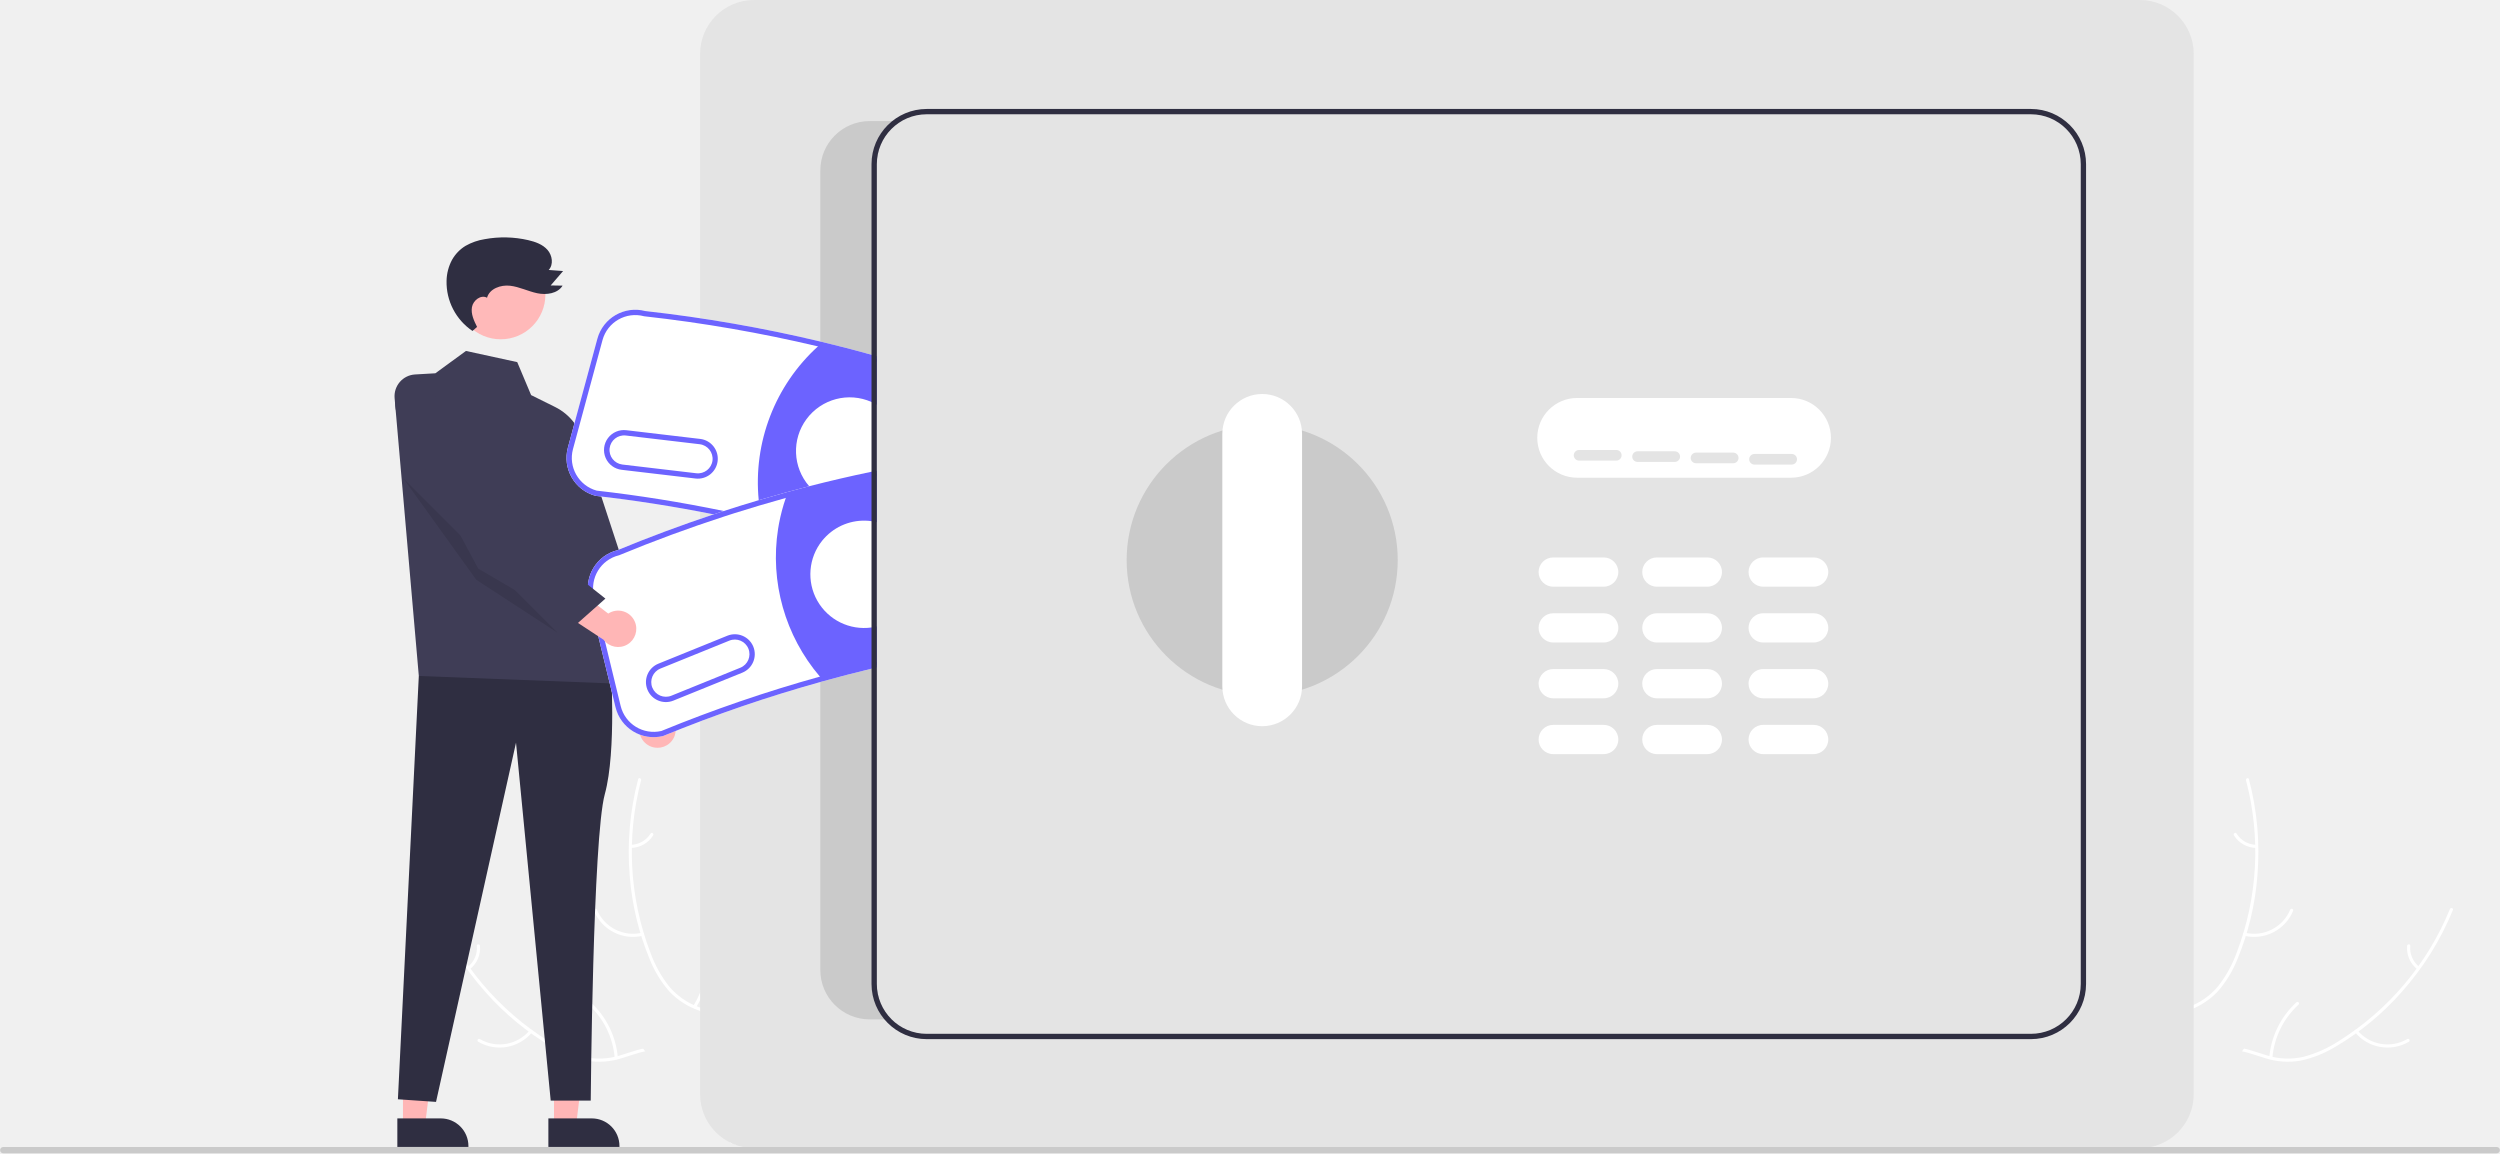
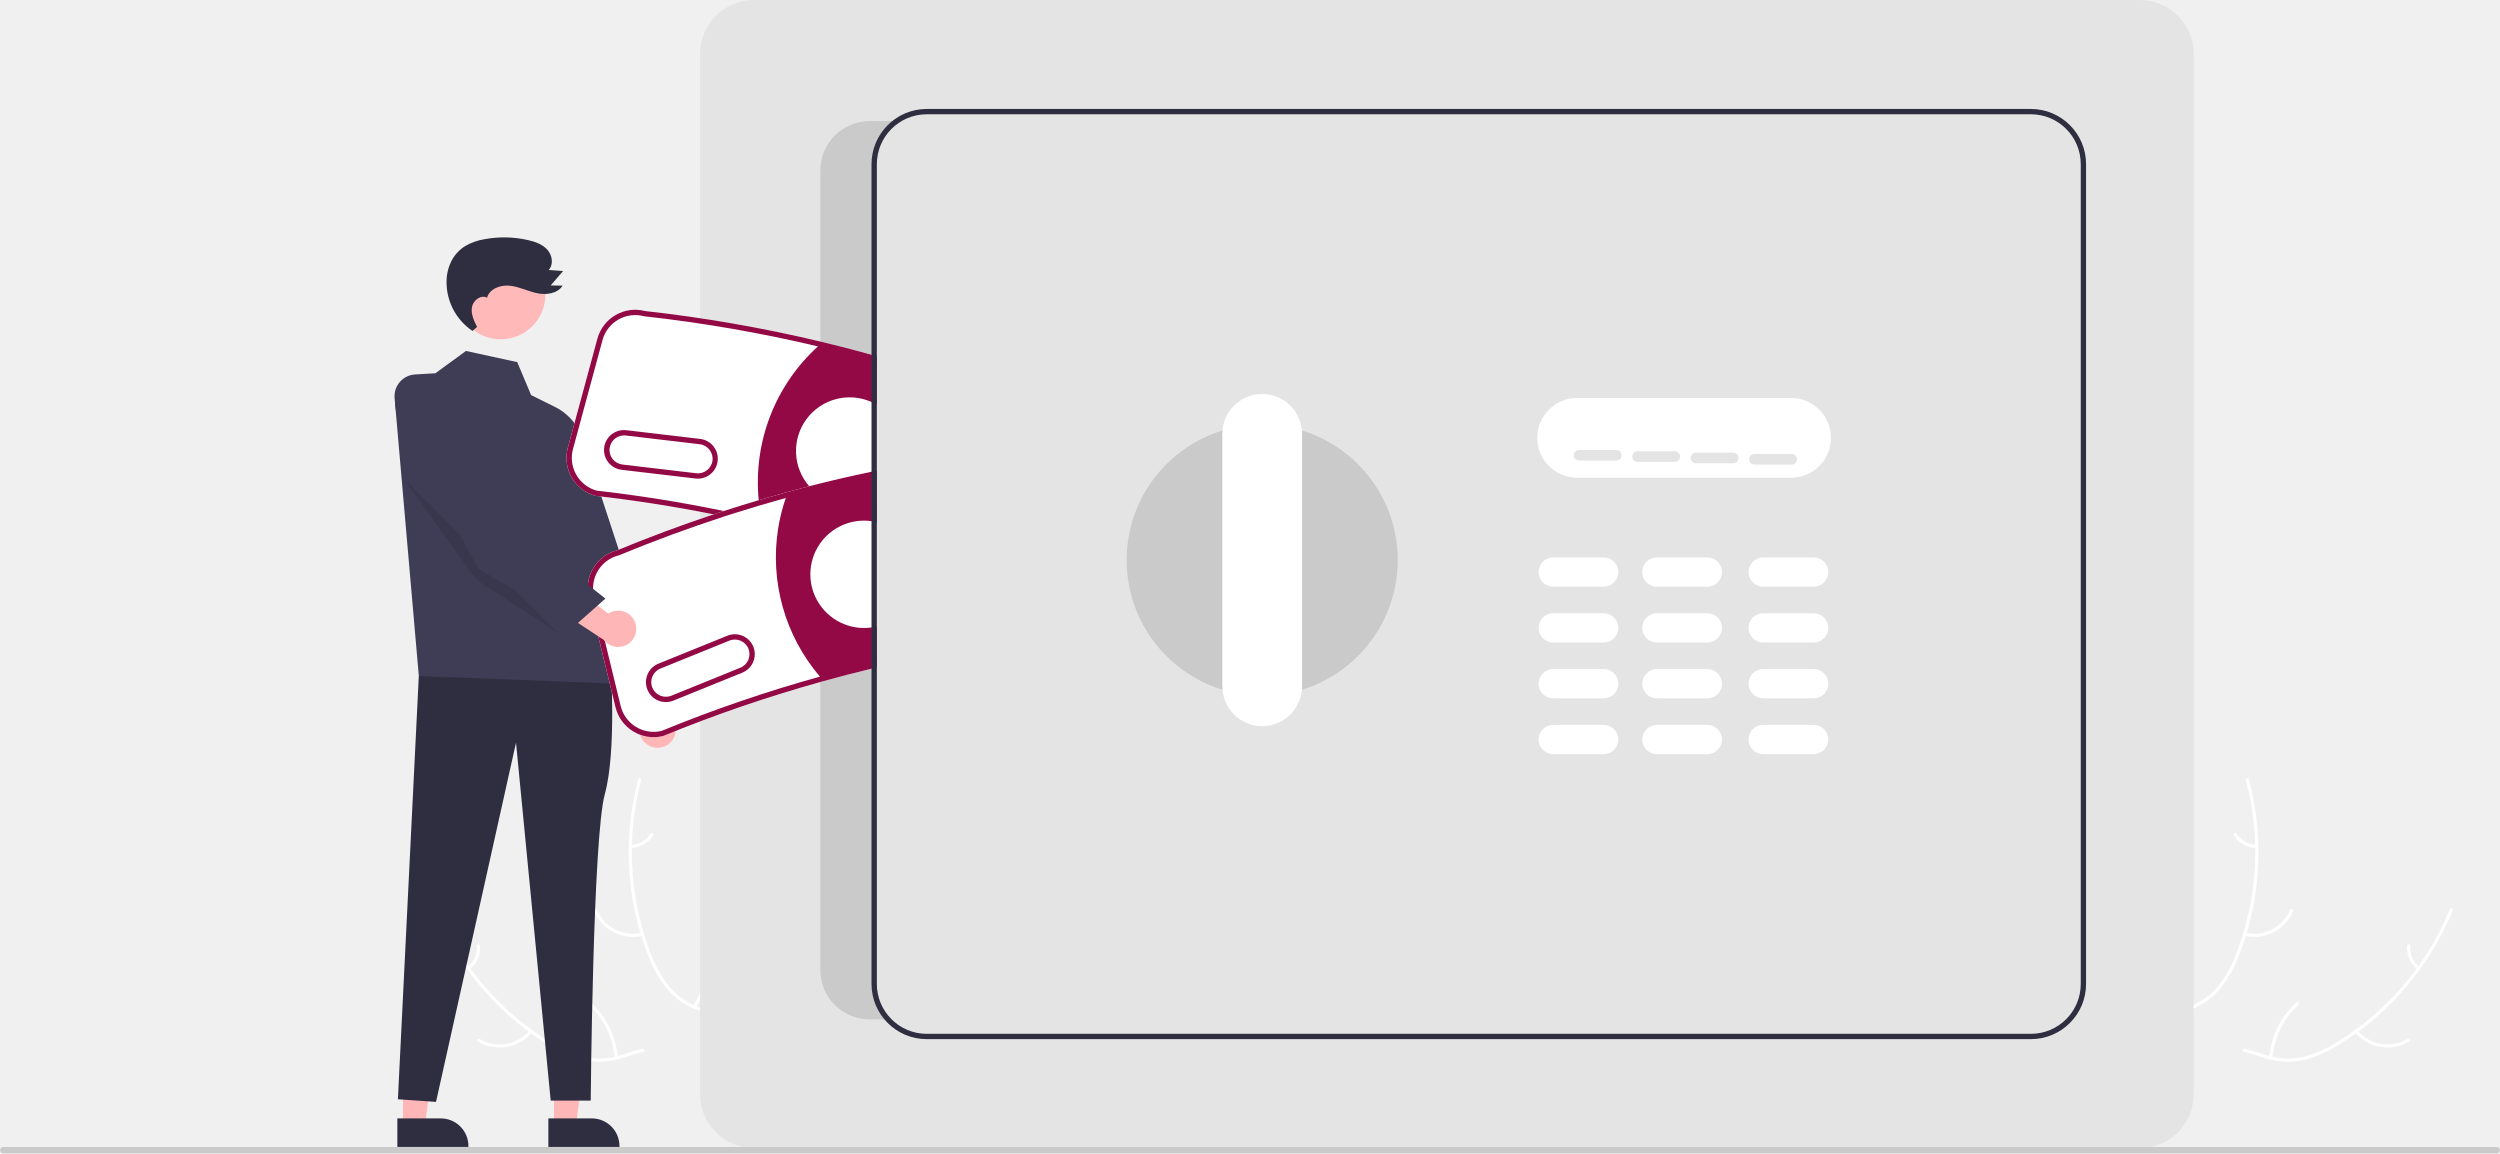
<svg xmlns="http://www.w3.org/2000/svg" data-name="Layer 1" width="940.675" height="433.962" viewBox="0 0 940.675 433.962">
  <path d="M329.153,642.833c-22.523-14.678-38.899-41.062-35.548-67.736a123.863,123.863,0,0,0,76.435,37.278c11.219,1.123,23.814,1.203,31.781,9.181,4.957,4.964,7.064,12.219,7.172,19.234.108,7.015-1.577,13.919-3.252,20.732l.412,1.702C379.287,662.231,351.676,657.511,329.153,642.833Z" transform="translate(-129.6623 -233.0189)" fill="#f0f0f0" />
  <path d="M294.169,575.092a105.87,105.87,0,0,0,42.013,49.777,45.591,45.591,0,0,0,13.057,5.792,26.149,26.149,0,0,0,13.752-.528c4.18-1.223,8.313-2.957,12.718-3.142a16.011,16.011,0,0,1,12.09,5.027c3.962,3.993,6.252,9.171,8.316,14.312,2.292,5.709,4.582,11.675,9.25,15.903.566.512-.262,1.36-.827.848-8.121-7.357-9.015-19.159-15.398-27.694-2.979-3.982-7.175-7.091-12.306-7.223-4.487-.115-8.751,1.67-12.972,2.945a27.903,27.903,0,0,1-13.427,1.017,42.148,42.148,0,0,1-13.232-5.269,102.713,102.713,0,0,1-24.765-20.427A107.747,107.747,0,0,1,293.027,575.407c-.288-.704.857-1.014,1.142-.315Z" transform="translate(-129.6623 -233.0189)" fill="#fff" />
  <path d="M329.878,621.438a15.884,15.884,0,0,1-20.255,3.572c-.657-.387-.085-1.426.572-1.038a14.708,14.708,0,0,0,18.835-3.361c.484-.589,1.329.241.848.827Z" transform="translate(-129.6623 -233.0189)" fill="#fff" />
  <path d="M360.954,631.032a30.615,30.615,0,0,0-9.853-20.018c-.564-.514.264-1.362.827-.848a31.844,31.844,0,0,1,10.211,20.851c.062.761-1.123.772-1.185.015Z" transform="translate(-129.6623 -233.0189)" fill="#fff" />
  <path d="M305.737,596.777a8.991,8.991,0,0,0,3.347-7.848c-.072-.76,1.113-.77,1.185-.015a10.075,10.075,0,0,1-3.683,8.69.612.612,0,0,1-.838.011.595.595,0,0,1-.011-.838Z" transform="translate(-129.6623 -233.0189)" fill="#fff" />
  <path d="M370.433,526.285c.058.473.117.947.184,1.425a118.406,118.406,0,0,0,3.986,18.789c.134.477.278.959.425,1.432a124.827,124.827,0,0,0,21.468,40.635,121.223,121.223,0,0,0,12.53,13.5c6.233,5.766,13.45,11.523,17.3,18.798a20.798,20.798,0,0,1,1.087,2.333l-19.216,39.393c-.089.068-.168.14-.257.208l-.695,1.608c-.248-.199-.501-.411-.748-.61-.144-.115-.284-.239-.428-.353-.095-.079-.189-.159-.279-.225-.032-.026-.063-.053-.086-.075-.09-.066-.167-.137-.248-.199q-2.124-1.77-4.23-3.576c-.009-.004-.009-.004-.014-.018-10.676-9.203-20.678-19.377-28.817-30.746-.245-.342-.499-.688-.735-1.048a115.673,115.673,0,0,1-9.609-16.248,102.262,102.262,0,0,1-4.016-9.536,85.037,85.037,0,0,1-4.997-26.114c-.568-17.768,4.553-35.519,16.475-48.396C369.818,526.931,370.119,526.61,370.433,526.285Z" transform="translate(-129.6623 -233.0189)" fill="#f0f0f0" />
  <path d="M370.89,526.618a105.87,105.87,0,0,0,3.576,65.039,45.591,45.591,0,0,0,6.938,12.486,26.149,26.149,0,0,0,11.298,7.858c4.073,1.54,8.418,2.644,12.046,5.148a16.011,16.011,0,0,1,6.627,11.293c.759,5.573-.529,11.087-1.977,16.435-1.607,5.938-3.371,12.08-2.189,18.267.143.75-1.028.928-1.171.179-2.055-10.763,4.337-20.725,4.379-31.383.019-4.973-1.46-9.982-5.477-13.176-3.513-2.793-7.993-3.935-12.13-5.459a27.903,27.903,0,0,1-11.333-7.272A42.148,42.148,0,0,1,374.083,593.86a102.712,102.712,0,0,1-7.475-31.22,107.747,107.747,0,0,1,3.18-36.459c.194-.735,1.295-.294,1.102.436Z" transform="translate(-129.6623 -233.0189)" fill="#fff" />
  <path d="M371.497,585.122a15.884,15.884,0,0,1-18.323-9.343c-.291-.705.79-1.19,1.082-.484a14.708,14.708,0,0,0,17.062,8.656c.741-.179.916.993.179,1.171Z" transform="translate(-129.6623 -233.0189)" fill="#fff" />
  <path d="M390.534,611.492a30.615,30.615,0,0,0,4.185-21.915c-.14-.75,1.031-.928,1.171-.179a31.844,31.844,0,0,1-4.401,22.796c-.409.645-1.361-.059-.955-.701Z" transform="translate(-129.6623 -233.0189)" fill="#fff" />
  <path d="M367.07,550.896a8.991,8.991,0,0,0,7.397-4.251c.4-.65,1.353.055.955.701a10.075,10.075,0,0,1-8.173,4.721.612.612,0,0,1-.675-.496.595.595,0,0,1,.496-.675Z" transform="translate(-129.6623 -233.0189)" fill="#fff" />
  <path d="M1016.501,642.833c22.523-14.678,38.899-41.062,35.548-67.736a123.863,123.863,0,0,1-76.435,37.278c-11.219,1.123-23.814,1.203-31.781,9.181-4.957,4.964-7.064,12.219-7.172,19.234-.108,7.015,1.577,13.919,3.252,20.732l-.412,1.702C966.366,662.231,993.978,657.511,1016.501,642.833Z" transform="translate(-129.6623 -233.0189)" fill="#f0f0f0" />
  <path d="M1051.484,575.092a105.87,105.87,0,0,1-42.013,49.777,45.591,45.591,0,0,1-13.057,5.792,26.149,26.149,0,0,1-13.752-.528c-4.18-1.223-8.313-2.957-12.718-3.142a16.011,16.011,0,0,0-12.09,5.027c-3.962,3.993-6.252,9.171-8.316,14.312-2.292,5.709-4.582,11.675-9.25,15.903-.566.512.262,1.36.827.848,8.121-7.357,9.015-19.159,15.398-27.694,2.979-3.982,7.175-7.091,12.306-7.223,4.487-.115,8.751,1.67,12.972,2.945a27.902,27.902,0,0,0,13.427,1.017,42.148,42.148,0,0,0,13.232-5.269,102.713,102.713,0,0,0,24.765-20.427,107.747,107.747,0,0,0,19.411-31.025c.288-.704-.857-1.014-1.142-.315Z" transform="translate(-129.6623 -233.0189)" fill="#fff" />
  <path d="M1015.776,621.438a15.884,15.884,0,0,0,20.255,3.572c.657-.387.085-1.426-.572-1.038a14.708,14.708,0,0,1-18.835-3.361c-.484-.589-1.329.241-.848.827Z" transform="translate(-129.6623 -233.0189)" fill="#fff" />
  <path d="M984.699,631.032a30.615,30.615,0,0,1,9.853-20.018c.564-.514-.264-1.362-.827-.848a31.844,31.844,0,0,0-10.211,20.851c-.062.761,1.123.772,1.185.015Z" transform="translate(-129.6623 -233.0189)" fill="#fff" />
  <path d="M1039.917,596.777a8.991,8.991,0,0,1-3.347-7.848c.072-.76-1.113-.77-1.185-.015a10.075,10.075,0,0,0,3.683,8.69.612.612,0,0,0,.838.011.595.595,0,0,0,.011-.838Z" transform="translate(-129.6623 -233.0189)" fill="#fff" />
  <path d="M975.221,526.285c-.058.473-.117.947-.184,1.425a118.407,118.407,0,0,1-3.986,18.789c-.134.477-.278.959-.425,1.432a124.827,124.827,0,0,1-21.468,40.635,121.225,121.225,0,0,1-12.53,13.5c-6.233,5.766-13.45,11.523-17.3,18.798a20.796,20.796,0,0,0-1.087,2.333L937.456,662.59c.089.068.168.14.257.208l.695,1.608c.248-.199.501-.411.748-.61.144-.115.284-.239.428-.353.095-.079.189-.159.28-.225.032-.026.063-.053.086-.075.09-.066.167-.137.248-.199q2.124-1.77,4.23-3.576c.009-.004.009-.004.014-.018,10.676-9.203,20.678-19.377,28.817-30.746.245-.342.499-.688.735-1.048a115.673,115.673,0,0,0,9.609-16.248,102.26,102.26,0,0,0,4.016-9.536,85.036,85.036,0,0,0,4.997-26.114c.568-17.768-4.553-35.519-16.475-48.396C975.836,526.931,975.535,526.61,975.221,526.285Z" transform="translate(-129.6623 -233.0189)" fill="#f0f0f0" />
  <path d="M974.764,526.618a105.87,105.87,0,0,1-3.576,65.039,45.591,45.591,0,0,1-6.938,12.486,26.149,26.149,0,0,1-11.298,7.858c-4.073,1.54-8.418,2.644-12.046,5.148a16.011,16.011,0,0,0-6.627,11.293c-.759,5.573.529,11.087,1.977,16.435,1.607,5.938,3.371,12.08,2.189,18.267-.143.75,1.028.928,1.171.179,2.055-10.763-4.337-20.725-4.379-31.383-.019-4.973,1.46-9.982,5.477-13.176,3.513-2.793,7.993-3.935,12.13-5.459a27.902,27.902,0,0,0,11.333-7.272A42.148,42.148,0,0,0,971.571,593.86a102.712,102.712,0,0,0,7.475-31.22,107.747,107.747,0,0,0-3.18-36.459c-.194-.735-1.295-.294-1.102.436Z" transform="translate(-129.6623 -233.0189)" fill="#fff" />
  <path d="M974.157,585.122A15.884,15.884,0,0,0,992.48,575.779c.291-.705-.79-1.19-1.082-.484a14.708,14.708,0,0,1-17.062,8.656c-.741-.179-.916.993-.179,1.171Z" transform="translate(-129.6623 -233.0189)" fill="#fff" />
  <path d="M955.12,611.492a30.615,30.615,0,0,1-4.185-21.915c.14-.75-1.031-.928-1.171-.179a31.844,31.844,0,0,0,4.401,22.796c.409.645,1.361-.059.955-.701Z" transform="translate(-129.6623 -233.0189)" fill="#fff" />
  <path d="M978.584,550.896a8.991,8.991,0,0,1-7.397-4.251c-.4-.65-1.353.055-.955.701a10.075,10.075,0,0,0,8.173,4.721.612.612,0,0,0,.675-.496.595.595,0,0,0-.496-.675Z" transform="translate(-129.6623 -233.0189)" fill="#fff" />
  <path d="M373.514,513.394a6.803,6.803,0,0,1-1.614-10.306l-11.981-20.999,12.537.81,9.455,19.817A6.84,6.84,0,0,1,373.514,513.394Z" transform="translate(-129.6623 -233.0189)" fill="#ffb6b6" />
  <polygon points="151.623 423.528 159.918 423.528 163.864 391.535 151.622 391.536 151.623 423.528" fill="#ffb6b6" />
  <path d="M279.17,653.839l16.335-.001h.001A10.41,10.41,0,0,1,305.915,664.248v.338l-26.745.001Z" transform="translate(-129.6623 -233.0189)" fill="#2f2e41" />
  <polygon points="208.454 423.528 216.748 423.528 220.694 391.535 208.452 391.536 208.454 423.528" fill="#ffb6b6" />
  <path d="M336,653.839l16.335-.001h.001a10.41,10.41,0,0,1,10.41,10.41v.338l-26.745.001Z" transform="translate(-129.6623 -233.0189)" fill="#2f2e41" />
  <path d="M359.444,482.991s2.281,32.489-2.212,48.851-5.296,115.312-5.296,115.312H336.876l-13.054-134.691L293.727,647.629l-14.346-.986,7.867-159.275Z" transform="translate(-129.6623 -233.0189)" fill="#2f2e41" />
  <path d="M293.473,373.473l11.514-8.402,19.293,4.201,5.223,12.409,8.999,4.462a20.399,20.399,0,0,1,11.127,15.352l12.856,88.78-75.236-2.908-9.108-104.556a8.197,8.197,0,0,1,7.69-8.894Z" transform="translate(-129.6623 -233.0189)" fill="#3f3d56" />
  <polygon points="213.6 160.059 220.549 169.426 250.815 261.738 236.628 267.418 213.911 224.403 213.6 160.059" fill="#3f3d56" />
  <circle cx="188.411" cy="110.861" r="16.804" fill="#ffb9b9" />
  <polygon points="151.778 179.997 179.2 218.137 209.852 238.125 151.778 179.997" opacity="0.1" />
  <path d="M309.168,356.028c-1.169-2.334-2.371-4.874-1.925-7.445s3.398-4.812,5.675-3.537c.945-3.415,5.128-4.91,8.649-4.515s6.764,2.093,10.231,2.822,7.678.151,9.553-2.856l-4.484-.078,4.669-5.416-5.413-.405c1.875-2.023,1.377-5.461-.438-7.538s-4.569-3.06-7.257-3.682a40.428,40.428,0,0,0-16.342-.376A21.245,21.245,0,0,0,304.826,325.528a14.445,14.445,0,0,0-5.076,5.264,17.377,17.377,0,0,0-2.062,7.919,22.145,22.145,0,0,0,9.757,18.837" transform="translate(-129.6623 -233.0189)" fill="#2f2e41" />
  <path d="M934.835,665.019H413.347a20.279,20.279,0,0,1-20.256-20.256V253.275a20.279,20.279,0,0,1,20.256-20.256H934.835a20.279,20.279,0,0,1,20.256,20.256V644.763A20.279,20.279,0,0,1,934.835,665.019Z" transform="translate(-129.6623 -233.0189)" fill="#e4e4e4" />
  <path d="M803.587,412.769H723.086a15,15,0,0,1,0-30h80.5a15,15,0,0,1,0,30Z" transform="translate(-129.6623 -233.0189)" fill="#fff" />
  <path d="M733.087,453.769h-19a5.5,5.5,0,0,1,0-11h19a5.5,5.5,0,0,1,0,11Z" transform="translate(-129.6623 -233.0189)" fill="#fff" />
  <path d="M812.087,453.769h-19a5.5,5.5,0,0,1,0-11h19a5.5,5.5,0,0,1,0,11Z" transform="translate(-129.6623 -233.0189)" fill="#fff" />
  <path d="M772.087,453.769h-19a5.5,5.5,0,0,1,0-11h19a5.5,5.5,0,0,1,0,11Z" transform="translate(-129.6623 -233.0189)" fill="#fff" />
  <path d="M733.087,474.769h-19a5.5,5.5,0,0,1,0-11h19a5.5,5.5,0,0,1,0,11Z" transform="translate(-129.6623 -233.0189)" fill="#fff" />
  <path d="M812.087,474.769h-19a5.5,5.5,0,0,1,0-11h19a5.5,5.5,0,0,1,0,11Z" transform="translate(-129.6623 -233.0189)" fill="#fff" />
  <path d="M772.087,474.769h-19a5.5,5.5,0,0,1,0-11h19a5.5,5.5,0,0,1,0,11Z" transform="translate(-129.6623 -233.0189)" fill="#fff" />
  <path d="M733.087,495.769h-19a5.5,5.5,0,0,1,0-11h19a5.5,5.5,0,0,1,0,11Z" transform="translate(-129.6623 -233.0189)" fill="#fff" />
  <path d="M812.087,495.769h-19a5.5,5.5,0,0,1,0-11h19a5.5,5.5,0,0,1,0,11Z" transform="translate(-129.6623 -233.0189)" fill="#fff" />
  <path d="M772.087,495.769h-19a5.5,5.5,0,0,1,0-11h19a5.5,5.5,0,0,1,0,11Z" transform="translate(-129.6623 -233.0189)" fill="#fff" />
  <path d="M733.087,516.769h-19a5.5,5.5,0,0,1,0-11h19a5.5,5.5,0,1,1,0,11Z" transform="translate(-129.6623 -233.0189)" fill="#fff" />
  <path d="M812.087,516.769h-19a5.5,5.5,0,0,1,0-11h19a5.5,5.5,0,1,1,0,11Z" transform="translate(-129.6623 -233.0189)" fill="#fff" />
  <path d="M772.087,516.769h-19a5.5,5.5,0,0,1,0-11h19a5.5,5.5,0,1,1,0,11Z" transform="translate(-129.6623 -233.0189)" fill="#fff" />
  <circle cx="474.924" cy="210.75" r="51" fill="#cacaca" />
  <path d="M604.587,506.269a15.017,15.017,0,0,1-15-15v-95a15,15,0,1,1,30,0v95A15.017,15.017,0,0,1,604.587,506.269Z" transform="translate(-129.6623 -233.0189)" fill="#fff" />
  <path d="M737.823,406.328h-14a2,2,0,0,1,0-4h14a2,2,0,1,1,0,4Z" transform="translate(-129.6623 -233.0189)" fill="#e4e4e4" />
  <path d="M759.823,406.828h-14a2,2,0,0,1,0-4h14a2,2,0,1,1,0,4Z" transform="translate(-129.6623 -233.0189)" fill="#e4e4e4" />
  <path d="M781.823,407.328h-14a2,2,0,0,1,0-4h14a2,2,0,1,1,0,4Z" transform="translate(-129.6623 -233.0189)" fill="#e4e4e4" />
  <path d="M803.823,407.828h-14a2,2,0,0,1,0-4h14a2,2,0,1,1,0,4Z" transform="translate(-129.6623 -233.0189)" fill="#e4e4e4" />
  <path d="M459.587,603.268a18.693,18.693,0,0,0,5.56,13.31h-8.261a18.559,18.559,0,0,1-18.559-18.559V297.137a18.559,18.559,0,0,1,18.559-18.559h12.021a18.744,18.744,0,0,0-9.32,16.2Z" transform="translate(-129.6623 -233.0189)" fill="#cacaca" />
  <path d="M1069.147,666.981H130.853a1.191,1.191,0,0,1,0-2.381h938.294a1.191,1.191,0,0,1,0,2.381Z" transform="translate(-129.6623 -233.0189)" fill="#cacaca" />
  <path d="M457.587,366.498q-9.48-2.655-19.03-4.92a543.559,543.559,0,0,0-66.09-11.52,14.785,14.785,0,0,0-18.03,10.41l-11.11,41a14.777,14.777,0,0,0,10.39,18.11l.15.03c14.7,1.67,29.54,3.99,44.3,6.95,1.32.26,2.63.53,3.95.81q7.095,1.47,14.15,3.14c2.06.48,4.11.98,6.17,1.49q8.31,2.07,16.63,4.41,9.255,2.61,18.52,5.57c.67.2,1.34.41,2,.63v-75.54C458.927,366.868,458.257,366.678,457.587,366.498Z" transform="translate(-129.6623 -233.0189)" fill="#fff" />
-   <path d="M457.587,366.498q-9.48-2.655-19.03-4.92a543.559,543.559,0,0,0-66.09-11.52,14.785,14.785,0,0,0-18.03,10.41l-11.11,41a14.777,14.777,0,0,0,10.39,18.11l.15.03c14.7,1.67,29.54,3.99,44.3,6.95,1.32.26,2.63.53,3.95.81q7.095,1.47,14.15,3.14c2.06.48,4.11.98,6.17,1.49q8.31,2.07,16.63,4.41,9.255,2.61,18.52,5.57c.67.2,1.34.41,2,.63v-2.11c-.67-.21-1.34-.42-2-.63q-8.52-2.715-17.02-5.11-3.18-.915-6.36-1.77-5.73-1.545-11.43-2.96-3.03-.765-6.05-1.47c-.15-.04-.31-.07-.46-.11q-5.145-1.215-10.31-2.32c-1.32-.28-2.64-.56-3.96-.83-15.92-3.3-31.96-5.87-47.83-7.67a12.777,12.777,0,0,1-8.91-15.63l11.11-41.01a12.767,12.767,0,0,1,15.65-8.97l.15.02a541.782,541.782,0,0,1,65.26,11.32c.22.06.44.11.66.16q9.781,2.34,19.5,5.06c.66.18,1.33.37,2,.57v-2.08C458.927,366.868,458.257,366.678,457.587,366.498Z" transform="translate(-129.6623 -233.0189)" fill="#6c63ff" />
-   <path d="M459.587,368.108v73.44c-.67-.22-1.33-.43-2-.64q-8.865-2.835-17.79-5.34-8.566-2.43-17.19-4.57c-2.04-.5-4.07-.99-6.11-1.47-.08-.36-.16-.72-.23-1.08-.37-1.72-.66-3.46-.88-5.21-.1-.67-.17-1.34-.24-2.02a69.067,69.067,0,0,1,22.28-57.86c.29-.28.59-.55.89-.81q9.69,2.31,19.27,5C458.257,367.718,458.927,367.908,459.587,368.108Z" transform="translate(-129.6623 -233.0189)" fill="#6c63ff" />
-   <path d="M393.177,398.178l-27.81-3.28a7.502,7.502,0,1,0-1.76,14.9l27.81,3.28a7.502,7.502,0,0,0,1.76-14.9Zm4.58,8.1a5.506,5.506,0,0,1-6.11,4.81l-27.81-3.28a5.498,5.498,0,0,1,1.29-10.92l27.81,3.28A5.52,5.52,0,0,1,397.757,406.278Z" transform="translate(-129.6623 -233.0189)" fill="#6c63ff" />
+   <path d="M457.587,366.498q-9.48-2.655-19.03-4.92a543.559,543.559,0,0,0-66.09-11.52,14.785,14.785,0,0,0-18.03,10.41l-11.11,41a14.777,14.777,0,0,0,10.39,18.11l.15.03c14.7,1.67,29.54,3.99,44.3,6.95,1.32.26,2.63.53,3.95.81q7.095,1.47,14.15,3.14c2.06.48,4.11.98,6.17,1.49q8.31,2.07,16.63,4.41,9.255,2.61,18.52,5.57c.67.2,1.34.41,2,.63v-2.11c-.67-.21-1.34-.42-2-.63q-8.52-2.715-17.02-5.11-3.18-.915-6.36-1.77-5.73-1.545-11.43-2.96-3.03-.765-6.05-1.47c-.15-.04-.31-.07-.46-.11q-5.145-1.215-10.31-2.32c-1.32-.28-2.64-.56-3.96-.83-15.92-3.3-31.96-5.87-47.83-7.67a12.777,12.777,0,0,1-8.91-15.63l11.11-41.01a12.767,12.767,0,0,1,15.65-8.97l.15.02a541.782,541.782,0,0,1,65.26,11.32c.22.06.44.11.66.16q9.781,2.34,19.5,5.06c.66.18,1.33.37,2,.57v-2.08C458.927,366.868,458.257,366.678,457.587,366.498Z" transform="translate(-129.6623 -233.0189)" fill="#920945" />
+   <path d="M459.587,368.108v73.44c-.67-.22-1.33-.43-2-.64q-8.865-2.835-17.79-5.34-8.566-2.43-17.19-4.57c-2.04-.5-4.07-.99-6.11-1.47-.08-.36-.16-.72-.23-1.08-.37-1.72-.66-3.46-.88-5.21-.1-.67-.17-1.34-.24-2.02a69.067,69.067,0,0,1,22.28-57.86c.29-.28.59-.55.89-.81q9.69,2.31,19.27,5C458.257,367.718,458.927,367.908,459.587,368.108Z" transform="translate(-129.6623 -233.0189)" fill="#920945" />
+   <path d="M393.177,398.178l-27.81-3.28a7.502,7.502,0,1,0-1.76,14.9l27.81,3.28a7.502,7.502,0,0,0,1.76-14.9Zm4.58,8.1a5.506,5.506,0,0,1-6.11,4.81l-27.81-3.28a5.498,5.498,0,0,1,1.29-10.92l27.81,3.28A5.52,5.52,0,0,1,397.757,406.278Z" transform="translate(-129.6623 -233.0189)" fill="#920945" />
  <path d="M459.587,385.308v34.83a16.298,16.298,0,0,1-2,1.02,20.168,20.168,0,0,1-21.84-3.54c-.28-.25-.56-.52-.83-.8-.27-.27-.53-.56-.78-.85a20.186,20.186,0,0,1,23.45-31.69A20.895,20.895,0,0,1,459.587,385.308Z" transform="translate(-129.6623 -233.0189)" fill="#fff" />
  <path d="M457.587,410.518q-11.804,2.46-23.45,5.45-4.35,1.11-8.67,2.3-5.16,1.425-10.32,2.95-6.584,1.95-13.15,4.08c-1.27.42-2.55.84-3.83,1.26-12.17,4.06-24.26,8.56-36.15,13.47a14.787,14.787,0,0,0-10.79,17.81l10.03,41.28a14.779,14.779,0,0,0,17.83,10.86l.14-.05a533.852,533.852,0,0,1,59.93-20.52q9.12-2.535,18.43-4.78c.67-.16,1.33-.32,2-.47v-74.05C458.917,410.228,458.257,410.368,457.587,410.518Z" transform="translate(-129.6623 -233.0189)" fill="#fff" />
-   <path d="M457.587,410.518q-11.804,2.46-23.45,5.45-4.35,1.11-8.67,2.3-5.16,1.425-10.32,2.95-6.584,1.95-13.15,4.08c-1.27.42-2.55.84-3.83,1.26-12.17,4.06-24.26,8.56-36.15,13.47a14.787,14.787,0,0,0-10.79,17.81l10.03,41.28a14.779,14.779,0,0,0,17.83,10.86l.14-.05a533.852,533.852,0,0,1,59.93-20.52q9.12-2.535,18.43-4.78c.67-.16,1.33-.32,2-.47v-2.06c-.67.16-1.33.32-2,.48-.5.12-1.01.24-1.51.36q-8.82,2.145-17.45,4.54c-.15.04-.31.09-.46.13a533.386,533.386,0,0,0-59.63,20.45,12.788,12.788,0,0,1-15.34-9.41l-10.02-41.28a12.772,12.772,0,0,1,9.38-15.41l.15-.05c12.95-5.36,26.13-10.22,39.41-14.54,1.28-.42,2.56-.83,3.84-1.24q4.71-1.485,9.43-2.89,4.98-1.485,9.95-2.86.33-.09.66-.18,4.86-1.335,9.75-2.58,10.845-2.76,21.84-5.07c.66-.14,1.33-.28,2-.41v-2.03C458.917,410.228,458.257,410.368,457.587,410.518Z" transform="translate(-129.6623 -233.0189)" fill="#6c63ff" />
-   <path d="M459.587,411.118v72.01c-.66.15-1.33.3-2,.46q-9.39,2.28-18.7,4.86-.375-.42-.72-.84a69.12,69.12,0,0,1-15.73-55.61c.05-.33.11-.67.17-1,.05-.32.11-.65.17-.97a68.508,68.508,0,0,1,2.56-9.65c.13-.38.26-.76.4-1.14q4.575-1.26,9.18-2.42,11.265-2.91,22.67-5.29C458.247,411.378,458.917,411.248,459.587,411.118Z" transform="translate(-129.6623 -233.0189)" fill="#6c63ff" />
-   <path d="M413.117,476.348a7.509,7.509,0,0,0-9.77-4.13l-25.95,10.52a7.5,7.5,0,0,0,5.64,13.9l25.95-10.52A7.517,7.517,0,0,0,413.117,476.348Zm-4.88,7.91-25.95,10.53a5.504,5.504,0,0,1-4.14-10.2l25.95-10.52a5.499,5.499,0,1,1,4.14,10.19Z" transform="translate(-129.6623 -233.0189)" fill="#6c63ff" />
+   <path d="M457.587,410.518q-11.804,2.46-23.45,5.45-4.35,1.11-8.67,2.3-5.16,1.425-10.32,2.95-6.584,1.95-13.15,4.08c-1.27.42-2.55.84-3.83,1.26-12.17,4.06-24.26,8.56-36.15,13.47a14.787,14.787,0,0,0-10.79,17.81l10.03,41.28a14.779,14.779,0,0,0,17.83,10.86l.14-.05a533.852,533.852,0,0,1,59.93-20.52q9.12-2.535,18.43-4.78c.67-.16,1.33-.32,2-.47v-2.06c-.67.16-1.33.32-2,.48-.5.12-1.01.24-1.51.36q-8.82,2.145-17.45,4.54c-.15.04-.31.09-.46.13a533.386,533.386,0,0,0-59.63,20.45,12.788,12.788,0,0,1-15.34-9.41l-10.02-41.28a12.772,12.772,0,0,1,9.38-15.41l.15-.05c12.95-5.36,26.13-10.22,39.41-14.54,1.28-.42,2.56-.83,3.84-1.24q4.71-1.485,9.43-2.89,4.98-1.485,9.95-2.86.33-.09.66-.18,4.86-1.335,9.75-2.58,10.845-2.76,21.84-5.07c.66-.14,1.33-.28,2-.41v-2.03C458.917,410.228,458.257,410.368,457.587,410.518Z" transform="translate(-129.6623 -233.0189)" fill="#920945" />
+   <path d="M459.587,411.118v72.01c-.66.15-1.33.3-2,.46q-9.39,2.28-18.7,4.86-.375-.42-.72-.84a69.12,69.12,0,0,1-15.73-55.61c.05-.33.11-.67.17-1,.05-.32.11-.65.17-.97a68.508,68.508,0,0,1,2.56-9.65c.13-.38.26-.76.4-1.14q4.575-1.26,9.18-2.42,11.265-2.91,22.67-5.29C458.247,411.378,458.917,411.248,459.587,411.118Z" transform="translate(-129.6623 -233.0189)" fill="#920945" />
+   <path d="M413.117,476.348a7.509,7.509,0,0,0-9.77-4.13l-25.95,10.52a7.5,7.5,0,0,0,5.64,13.9l25.95-10.52A7.517,7.517,0,0,0,413.117,476.348Zm-4.88,7.91-25.95,10.53a5.504,5.504,0,0,1-4.14-10.2l25.95-10.52a5.499,5.499,0,1,1,4.14,10.19Z" transform="translate(-129.6623 -233.0189)" fill="#920945" />
  <path d="M459.587,429.508v39.21a19.611,19.611,0,0,1-2,.4,20.205,20.205,0,0,1-18.52-32.71c.23-.29.47-.57.73-.84.24-.28.5-.55.77-.81a20.197,20.197,0,0,1,17.02-5.64A17.2,17.2,0,0,1,459.587,429.508Z" transform="translate(-129.6623 -233.0189)" fill="#fff" />
  <path d="M457.587,361.288v99.81c.67-.22,1.34-.43,2-.63v-98.27C458.917,361.888,458.257,361.588,457.587,361.288Zm0,0v99.81c.67-.22,1.34-.43,2-.63v-98.27C458.917,361.888,458.257,361.588,457.587,361.288Zm0,0v99.81c.67-.22,1.34-.43,2-.63v-98.27C458.917,361.888,458.257,361.588,457.587,361.288Zm0,7.29v115.01c.67-.16,1.34-.31,2-.46v-113.98C458.917,368.948,458.247,368.758,457.587,368.578Zm0,0v115.01c.67-.16,1.34-.31,2-.46v-113.98C458.917,368.948,458.247,368.758,457.587,368.578Zm0,0v115.01c.67-.16,1.34-.31,2-.46v-113.98C458.917,368.948,458.247,368.758,457.587,368.578Zm0,0v115.01c.67-.16,1.34-.31,2-.46v-113.98C458.917,368.948,458.247,368.758,457.587,368.578Zm0,0v116.05c.67-.16,1.33-.32,2-.47v-115.01C458.917,368.948,458.247,368.758,457.587,368.578Zm436.25-94.56H478.347a20.795,20.795,0,0,0-20.76,20.76v308.49a20.785,20.785,0,0,0,20.76,20.75H893.837a20.775,20.775,0,0,0,20.75-20.75v-308.49A20.777,20.777,0,0,0,893.837,274.018Zm18.75,329.25a18.769,18.769,0,0,1-18.75,18.75H478.347a18.778,18.778,0,0,1-18.76-18.75v-308.49a18.788,18.788,0,0,1,18.76-18.76H893.837a18.772,18.772,0,0,1,18.75,18.76Zm-455-234.69v114c.67-.16,1.33-.32,2-.48v-112.95C458.917,368.948,458.247,368.758,457.587,368.578Zm0,0v115.01c.67-.16,1.34-.31,2-.46v-113.98C458.917,368.948,458.247,368.758,457.587,368.578Zm0,0v115.01c.67-.16,1.34-.31,2-.46v-113.98C458.917,368.948,458.247,368.758,457.587,368.578Zm0,0v115.01c.67-.16,1.34-.31,2-.46v-113.98C458.917,368.948,458.247,368.758,457.587,368.578Zm0-7.29v99.81c.67-.22,1.34-.43,2-.63v-98.27C458.917,361.888,458.257,361.588,457.587,361.288Zm0,0v99.81c.67-.22,1.34-.43,2-.63v-98.27C458.917,361.888,458.257,361.588,457.587,361.288Z" transform="translate(-129.6623 -233.0189)" fill="#2f2e41" />
  <path d="M368.513,466.893a6.803,6.803,0,0,0-9.99-3.003l-19.171-14.73L338.446,461.69l18.344,12.067a6.84,6.84,0,0,0,11.723-6.864Z" transform="translate(-129.6623 -233.0189)" fill="#ffb6b6" />
  <path d="M291.262,377.995l-6.308-2.981s-10.163,2.859-5.225,16.297l29.879,55.664,36.479,21.357,11.372-10.077-36.505-28.884Z" transform="translate(-129.6623 -233.0189)" fill="#3f3d56" />
</svg>
